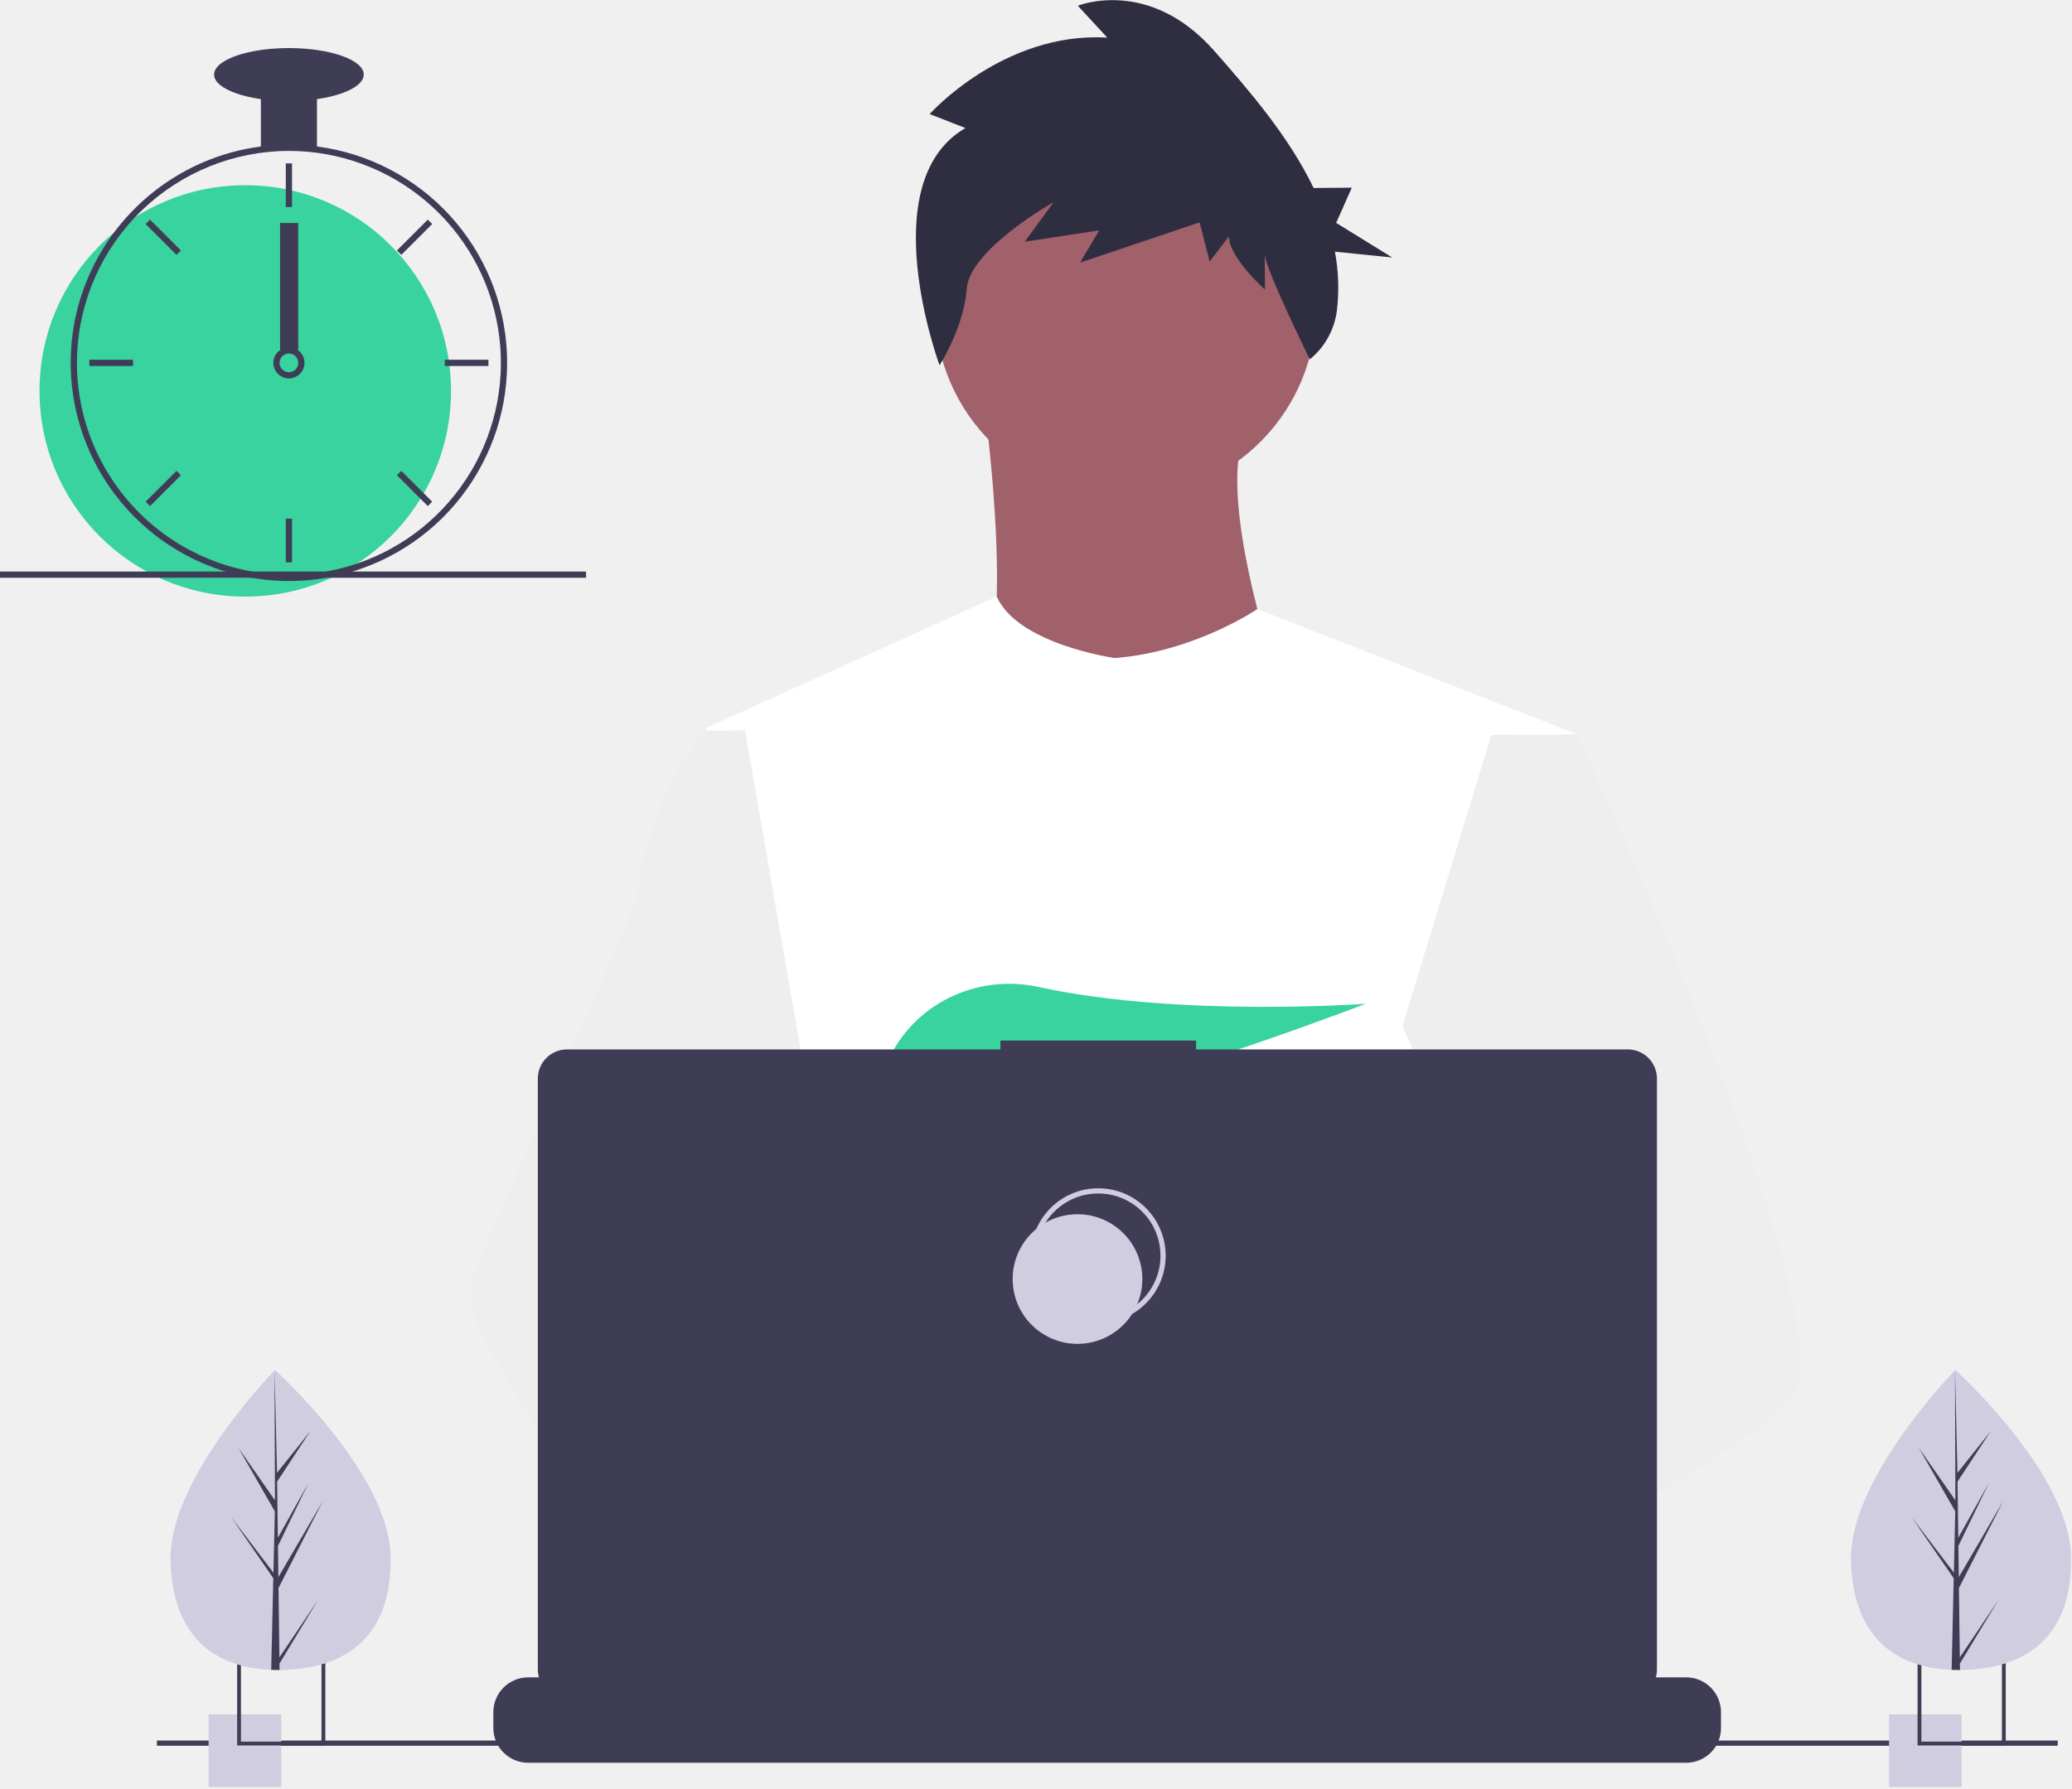
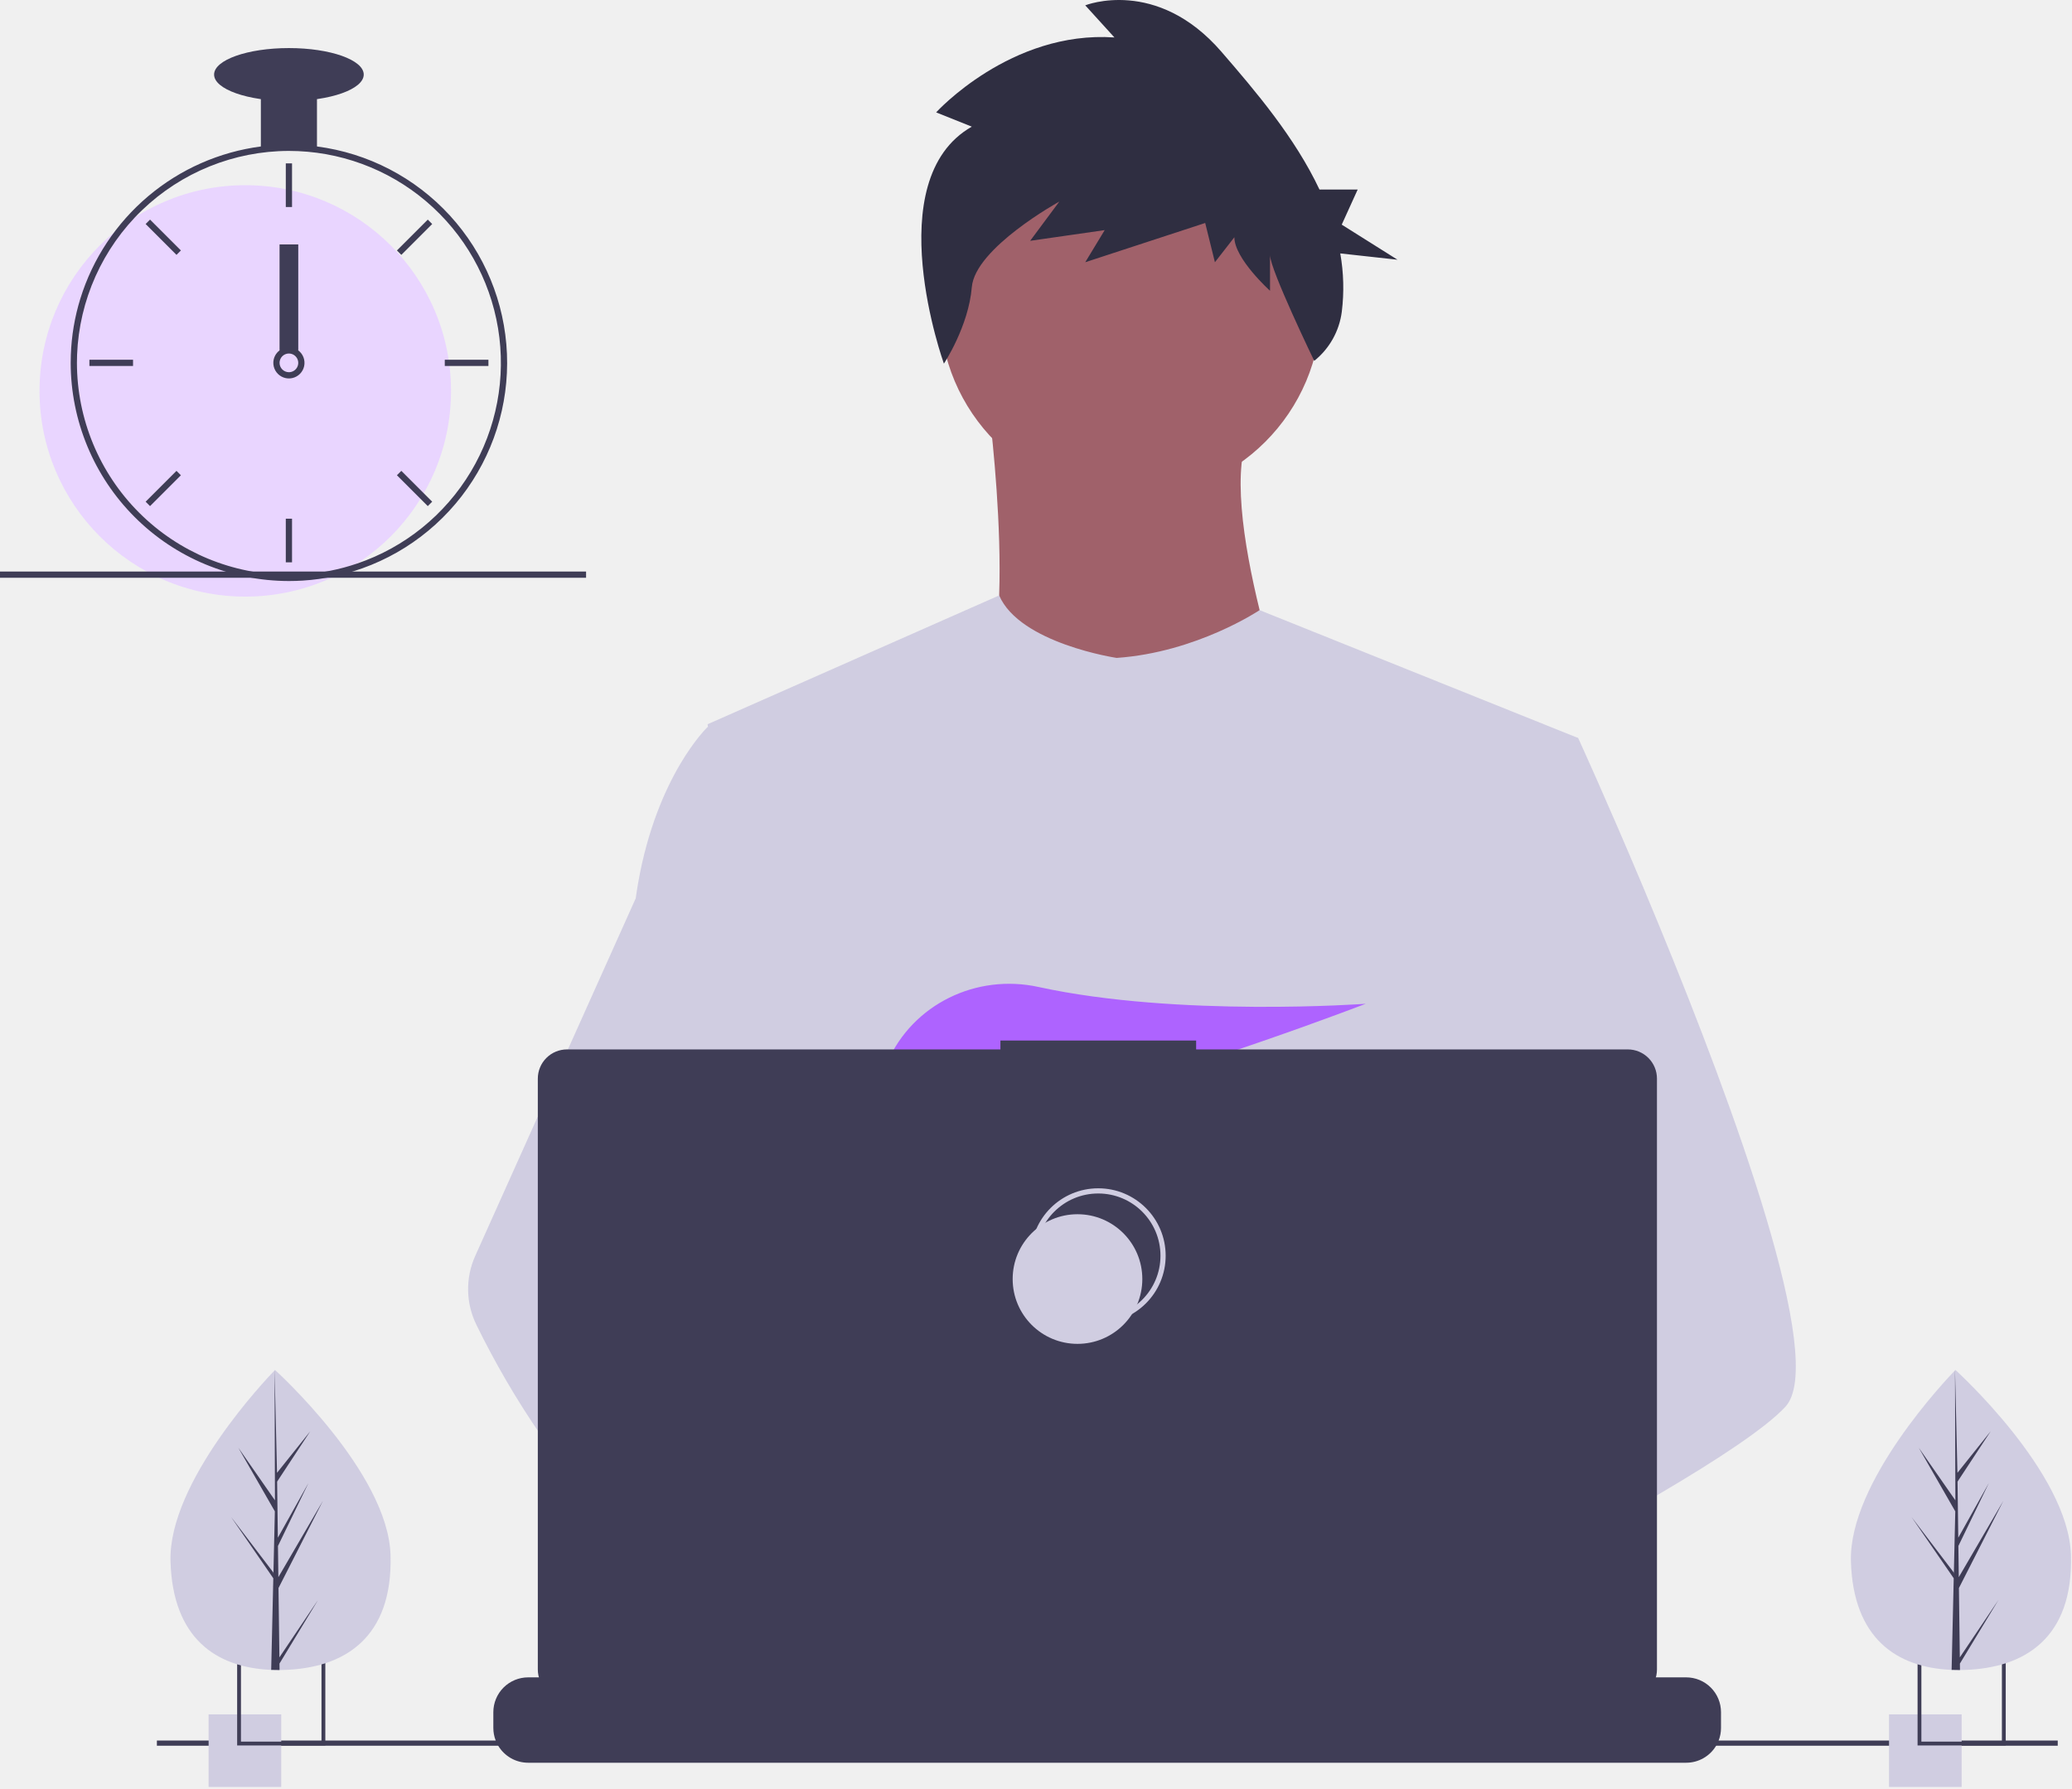
<svg xmlns="http://www.w3.org/2000/svg" width="799" height="690" viewBox="0 0 799 690" fill="none">
-   <g id="undraw_dev_productivity_umsq (1) 1" clip-path="url(#clip0)">
-     <path id="Vector" d="M516.92 624.636C516.92 624.636 512.16 626.266 504.42 628.576C487.31 633.706 455.65 642.216 428.82 643.916C405.72 645.396 386.2 641.836 382.63 626.766C381.1 620.286 383.27 614.956 388 610.576C402.12 597.486 439 592.796 468.25 591.186C476.51 590.736 484.15 590.526 490.51 590.446C501.31 590.306 508.39 590.526 508.39 590.526L508.56 591.186L516.92 624.636Z" fill="#A0616A" />
-     <path id="Vector_2" d="M436.99 672.586C418.61 695.346 342.73 647.666 316.19 629.886C310.41 626.016 306.97 623.566 306.97 623.566L331.25 591.186L338.94 580.936C338.94 580.936 345.82 584.586 355.99 590.526C356.36 590.746 356.73 590.966 357.11 591.186C365.88 596.336 376.89 603.066 388 610.576C403.33 620.946 418.83 632.776 428.82 643.916C438.59 654.806 443.08 665.036 436.99 672.586Z" fill="#A0616A" />
-     <g id="me">
-       <path id="Vector_3" d="M434.672 191.952C475.283 191.607 507.926 158.406 507.582 117.795C507.237 77.183 474.036 44.54 433.425 44.885C392.813 45.229 360.17 78.43 360.515 119.042C360.859 159.653 394.06 192.296 434.672 191.952Z" fill="#A0616A" />
-       <path id="Vector_4" d="M379.477 155.65C379.477 155.65 394.216 259.972 373.002 271.875C351.787 283.779 499.929 283.588 499.929 283.588C499.929 283.588 466.124 193.284 480.809 165.449L379.477 155.65Z" fill="#A0616A" />
-       <path id="Vector_5" d="M608.101 283.199L596.257 339.402L571.214 458.308L570.49 464.815L562.138 540.138L556.582 590.177L552.857 623.79C528.584 636.526 510.988 645.326 510.988 645.326C510.988 645.326 509.404 637.719 506.871 627.99C489.805 633.265 458.218 642.043 431.404 643.97C441.266 654.777 445.842 664.969 439.817 672.57C421.63 695.485 345.349 648.45 318.659 630.896C318.077 635.158 317.879 639.464 318.068 643.762L297.626 628.314L299.331 592.359L302.206 531.522L305.819 455.229C304.448 451.975 303.294 448.634 302.364 445.228C295.956 423.161 288.032 379.057 281.928 342.067C277.016 312.298 273.302 287.138 272.517 281.785C272.411 281.086 272.358 280.726 272.358 280.726L384.363 230.094C392.509 248.556 429.865 253.809 429.865 253.809C460.756 251.417 484.847 234.913 484.847 234.913L608.101 283.199Z" fill="white" />
-       <path id="Vector_6" d="M372.285 49.381L358.49 43.993C358.49 43.993 386.969 12.1 426.99 14.513L415.635 2.224C415.635 2.224 443.04 -9.018 468.283 19.667C481.553 34.747 496.908 52.474 506.557 72.508L521.281 72.383L515.251 85.966L536.874 99.315L514.777 97.072C516.155 104.471 516.421 112.034 515.566 119.511C514.683 126.991 510.928 133.835 505.094 138.598V138.598C505.094 138.598 487.743 103.449 487.696 97.944L487.813 111.705C487.813 111.705 473.959 99.437 473.889 91.181L466.471 100.877L462.593 85.772L416.475 101.301L423.87 88.853L395.157 93.225L406.278 77.992C406.278 77.992 373.932 96.157 372.811 111.304C371.689 126.452 362.299 140.875 362.299 140.875C362.299 140.875 336.213 70.329 372.285 49.381Z" fill="#2F2E41" />
-       <path id="Vector_7" d="M690.215 540.422C682.794 548.605 664.338 560.992 641.951 574.422C633.623 579.413 624.757 584.559 615.71 589.676C594.122 601.889 571.514 614.001 552.857 623.79C528.584 636.526 510.988 645.326 510.988 645.326C510.988 645.326 509.403 637.719 506.871 627.99C503.48 614.968 498.397 598.141 493.184 590.715C493.002 590.456 492.82 590.218 492.638 589.979C491.121 588.022 489.601 586.885 488.112 586.897L562.138 540.138L594.127 519.926L570.489 464.814L540.842 395.683L557.908 339.727L575.062 283.479L608.101 283.199C608.101 283.199 619.243 306.985 633.514 340.166C635.647 345.128 637.851 350.299 640.096 355.64C669.469 425.394 706.176 522.836 690.215 540.422Z" fill="#EEEEEE" />
-       <path id="Vector_8" d="M358.123 591.2C355.41 591.212 352.702 591.456 350.029 591.928C327.074 596.073 320.47 616.94 318.659 630.896C318.077 635.158 317.879 639.464 318.068 643.761L297.626 628.314L290.178 622.687C272.316 616.628 256.353 605.733 242.483 592.84C230.449 581.456 219.634 568.849 210.213 555.223C200.831 541.793 192.448 527.692 185.134 513.034C183.094 508.943 181.977 504.454 181.864 499.884C181.751 495.314 182.644 490.775 184.48 486.588L209.154 430.327L245.218 348.098C245.471 346.146 245.752 344.237 246.059 342.371C252.995 300.511 272.367 281.786 272.367 281.786L287.286 281.659L297.778 341.932L310.813 416.815L302.364 445.227L282.839 510.845L302.205 531.522L358.123 591.2Z" fill="#EEEEEE" />
-     </g>
-     <path id="Vector_9" d="M372.877 415.806L385.631 430.686C390.37 429.783 395.319 428.721 400.416 427.529L396.752 415.806L405.71 426.256C459.707 412.975 526.637 387.155 526.637 387.155C526.637 387.155 454.379 392.453 400.428 380.666C376.558 375.451 351.998 387.284 342.202 409.668C336.508 422.679 337.403 433.951 357.596 433.951C364.419 433.835 371.223 433.195 377.949 432.037L372.877 415.806Z" fill="#38D39F" />
-     <path id="Vector_10" d="M663.65 660.386V666.456C663.654 668.122 663.345 669.774 662.74 671.326C662.472 672.018 662.147 672.687 661.77 673.326C660.578 675.326 658.887 676.983 656.862 678.133C654.838 679.283 652.549 679.887 650.22 679.886H203.67C201.342 679.887 199.053 679.283 197.028 678.133C195.003 676.983 193.312 675.326 192.12 673.326C191.743 672.687 191.419 672.018 191.15 671.326C190.546 669.774 190.237 668.122 190.24 666.456V660.386C190.24 658.622 190.587 656.876 191.262 655.246C191.936 653.616 192.926 652.136 194.173 650.888C195.42 649.641 196.901 648.652 198.53 647.977C200.16 647.302 201.906 646.955 203.67 646.956H229.41V644.126C229.41 644.052 229.425 643.979 229.453 643.911C229.481 643.843 229.522 643.782 229.574 643.73C229.626 643.678 229.688 643.636 229.756 643.608C229.824 643.58 229.897 643.566 229.97 643.566H243.4C243.474 643.566 243.547 643.58 243.615 643.608C243.683 643.636 243.745 643.678 243.797 643.73C243.849 643.782 243.89 643.843 243.918 643.911C243.946 643.979 243.96 644.052 243.96 644.126V646.956H252.35V644.126C252.35 644.052 252.365 643.979 252.393 643.911C252.421 643.843 252.462 643.782 252.514 643.73C252.566 643.678 252.628 643.636 252.696 643.608C252.764 643.58 252.837 643.566 252.91 643.566H266.34C266.414 643.566 266.487 643.58 266.555 643.608C266.623 643.636 266.684 643.678 266.736 643.73C266.789 643.782 266.83 643.843 266.858 643.911C266.886 643.979 266.9 644.052 266.9 644.126V646.956H275.3V644.126C275.3 644.052 275.315 643.979 275.343 643.911C275.371 643.843 275.412 643.782 275.464 643.73C275.516 643.678 275.578 643.636 275.646 643.608C275.714 643.58 275.787 643.566 275.86 643.566H289.29C289.364 643.566 289.437 643.58 289.505 643.608C289.573 643.636 289.634 643.678 289.686 643.73C289.739 643.782 289.78 643.843 289.808 643.911C289.836 643.979 289.85 644.052 289.85 644.126V646.956H298.24V644.126C298.24 644.052 298.255 643.979 298.283 643.911C298.311 643.843 298.352 643.782 298.404 643.73C298.456 643.678 298.518 643.636 298.586 643.608C298.654 643.58 298.727 643.566 298.8 643.566H312.23C312.304 643.566 312.377 643.58 312.445 643.608C312.513 643.636 312.574 643.678 312.626 643.73C312.678 643.782 312.72 643.843 312.748 643.911C312.776 643.979 312.79 644.052 312.79 644.126V646.956H321.18V644.126C321.18 644.052 321.194 643.979 321.223 643.911C321.251 643.843 321.292 643.782 321.344 643.73C321.396 643.678 321.458 643.636 321.526 643.608C321.594 643.58 321.667 643.566 321.74 643.566H335.17C335.244 643.566 335.317 643.58 335.385 643.608C335.453 643.636 335.514 643.678 335.566 643.73C335.618 643.782 335.66 643.843 335.688 643.911C335.716 643.979 335.73 644.052 335.73 644.126V646.956H344.13V644.126C344.13 644.052 344.145 643.979 344.173 643.911C344.201 643.843 344.242 643.782 344.294 643.73C344.346 643.678 344.408 643.636 344.476 643.608C344.544 643.58 344.617 643.566 344.69 643.566H358.12C358.194 643.566 358.267 643.58 358.335 643.608C358.403 643.636 358.464 643.678 358.516 643.73C358.569 643.782 358.61 643.843 358.638 643.911C358.666 643.979 358.68 644.052 358.68 644.126V646.956H367.07V644.126C367.07 644.052 367.085 643.979 367.113 643.911C367.141 643.843 367.182 643.782 367.234 643.73C367.286 643.678 367.348 643.636 367.416 643.608C367.484 643.58 367.557 643.566 367.63 643.566H472.83C472.904 643.566 472.977 643.58 473.045 643.608C473.113 643.636 473.174 643.678 473.227 643.73C473.279 643.782 473.32 643.843 473.348 643.911C473.376 643.979 473.39 644.052 473.39 644.126V646.956H481.79V644.126C481.79 644.052 481.804 643.979 481.833 643.911C481.861 643.843 481.902 643.782 481.954 643.73C482.006 643.678 482.068 643.636 482.136 643.608C482.204 643.58 482.277 643.566 482.35 643.566H495.78C495.928 643.567 496.07 643.627 496.175 643.732C496.279 643.836 496.339 643.978 496.34 644.126V646.956H504.73V644.126C504.73 644.052 504.745 643.979 504.773 643.911C504.801 643.843 504.842 643.782 504.894 643.73C504.946 643.678 505.008 643.636 505.076 643.608C505.144 643.58 505.217 643.566 505.29 643.566H518.72C518.794 643.566 518.867 643.58 518.935 643.608C519.003 643.636 519.065 643.678 519.117 643.73C519.169 643.782 519.21 643.843 519.238 643.911C519.266 643.979 519.28 644.052 519.28 644.126V646.956H527.67V644.126C527.67 644.052 527.685 643.979 527.713 643.911C527.741 643.843 527.782 643.782 527.834 643.73C527.886 643.678 527.948 643.636 528.016 643.608C528.084 643.58 528.157 643.566 528.23 643.566H541.66C541.734 643.566 541.807 643.58 541.875 643.608C541.943 643.636 542.005 643.678 542.057 643.73C542.109 643.782 542.15 643.843 542.178 643.911C542.206 643.979 542.22 644.052 542.22 644.126V646.956H550.62V644.126C550.62 644.052 550.635 643.979 550.663 643.911C550.691 643.843 550.732 643.782 550.784 643.73C550.836 643.678 550.898 643.636 550.966 643.608C551.034 643.58 551.107 643.566 551.18 643.566H564.61C564.757 643.568 564.898 643.628 565.001 643.733C565.104 643.837 565.161 643.979 565.16 644.126V646.956H573.56V644.126C573.56 644.052 573.575 643.979 573.603 643.911C573.631 643.843 573.672 643.782 573.724 643.73C573.776 643.678 573.838 643.636 573.906 643.608C573.974 643.58 574.047 643.566 574.12 643.566H587.55C587.624 643.566 587.697 643.58 587.765 643.608C587.833 643.636 587.895 643.678 587.947 643.73C587.999 643.782 588.04 643.843 588.068 643.911C588.096 643.979 588.11 644.052 588.11 644.126V646.956H596.5V644.126C596.5 644.052 596.515 643.979 596.543 643.911C596.571 643.843 596.612 643.782 596.664 643.73C596.716 643.678 596.778 643.636 596.846 643.608C596.914 643.58 596.987 643.566 597.06 643.566H610.49C610.564 643.566 610.637 643.58 610.705 643.608C610.773 643.636 610.835 643.678 610.887 643.73C610.939 643.782 610.98 643.843 611.008 643.911C611.036 643.979 611.05 644.052 611.05 644.126V646.956H650.22C651.984 646.955 653.731 647.302 655.36 647.977C656.99 648.652 658.471 649.641 659.718 650.888C660.965 652.136 661.954 653.616 662.629 655.246C663.304 656.876 663.651 658.622 663.65 660.386Z" fill="#3F3D56" />
-     <path id="Vector_11" d="M793.5 671.326H60.5V673.326H793.5V671.326Z" fill="#3F3D56" />
-     <path id="Vector_12" d="M627.694 404.757H461.251V401.326H385.78V404.757H218.651C215.665 404.757 212.801 405.943 210.69 408.054C208.578 410.166 207.392 413.029 207.392 416.015V643.927C207.392 646.913 208.578 649.776 210.69 651.888C212.801 653.999 215.665 655.185 218.651 655.185H627.694C630.68 655.185 633.544 653.999 635.655 651.888C637.767 649.776 638.953 646.913 638.953 643.927V416.015C638.953 414.537 638.662 413.073 638.096 411.707C637.53 410.341 636.701 409.1 635.655 408.054C634.61 407.009 633.369 406.18 632.003 405.614C630.637 405.048 629.173 404.757 627.694 404.757Z" fill="#3F3D56" />
-     <path id="Vector_13" d="M423.5 509.326C437.307 509.326 448.5 498.133 448.5 484.326C448.5 470.519 437.307 459.326 423.5 459.326C409.693 459.326 398.5 470.519 398.5 484.326C398.5 498.133 409.693 509.326 423.5 509.326Z" stroke="#D0CDE1" stroke-width="2" stroke-miterlimit="10" />
-     <path id="Vector_14" d="M415.5 518.326C429.307 518.326 440.5 507.133 440.5 493.326C440.5 479.519 429.307 468.326 415.5 468.326C401.693 468.326 390.5 479.519 390.5 493.326C390.5 507.133 401.693 518.326 415.5 518.326Z" fill="#D0CDE1" />
-     <path id="Vector_15" d="M108.446 661.223H80.446V689.223H108.446V661.223Z" fill="#D0CDE1" />
-     <path id="Vector_16" d="M91.45 639.223V673.223H125.45V639.223H91.45ZM123.97 671.743H92.92V640.703H123.97V671.743Z" fill="#3F3D56" />
-     <path id="Vector_17" d="M756.446 661.223H728.446V689.223H756.446V661.223Z" fill="#D0CDE1" />
-     <path id="Vector_18" d="M739.45 639.223V673.223H773.45V639.223H739.45ZM771.97 671.743H740.92V640.703H771.97V671.743Z" fill="#3F3D56" />
-     <path id="Vector_19" d="M94.58 230.113C138.399 230.113 173.921 194.592 173.921 150.773C173.921 106.955 138.399 71.433 94.58 71.433C50.762 71.433 15.24 106.955 15.24 150.773C15.24 194.592 50.762 230.113 94.58 230.113Z" fill="#38D39F" />
-     <path id="Vector_20" d="M122.229 56.49C115.045 55.576 107.774 55.576 100.59 56.49C84.586 58.591 69.52 65.24 57.181 75.647C44.842 86.053 35.747 99.781 30.975 115.202C28.805 122.229 27.576 129.514 27.321 136.864C27.285 137.886 27.261 138.92 27.261 139.954C27.283 162.264 36.156 183.655 51.932 199.431C67.708 215.207 89.099 224.08 111.41 224.103C113.201 224.103 114.992 224.042 116.759 223.934C120.907 223.674 125.03 223.103 129.093 222.227C148.495 218.055 165.798 207.161 177.947 191.468C190.095 175.776 196.308 156.295 195.487 136.467C194.665 116.638 186.863 97.738 173.459 83.104C160.054 68.47 141.909 59.044 122.229 56.49H122.229ZM137.748 217.347H137.736C130.959 219.659 123.905 221.062 116.759 221.518C114.992 221.638 113.201 221.698 111.41 221.698C89.738 221.672 68.961 213.051 53.637 197.727C38.312 182.402 29.691 161.626 29.665 139.954C29.665 138.92 29.689 137.886 29.725 136.864C30.551 115.744 39.516 95.762 54.741 81.101C69.967 66.44 90.273 58.237 111.41 58.209C130.776 58.21 149.513 65.087 164.283 77.613C179.052 90.14 188.895 107.503 192.057 126.61C195.219 145.716 191.496 165.325 181.55 181.942C171.604 198.559 156.081 211.106 137.748 217.347H137.748Z" fill="#3F3D56" />
-     <path id="Vector_21" d="M112.612 63.018H110.208V79.847H112.612V63.018Z" fill="#3F3D56" />
-     <path id="Vector_22" d="M57.858 84.702L56.158 86.402L68.058 98.302L69.758 96.602L57.858 84.702Z" fill="#3F3D56" />
-     <path id="Vector_23" d="M34.474 138.751V141.156H51.303V138.751H34.474Z" fill="#3F3D56" />
-     <path id="Vector_24" d="M56.158 193.506L57.858 195.206L69.758 183.306L68.058 181.606L56.158 193.506Z" fill="#3F3D56" />
-     <path id="Vector_25" d="M153.062 96.602L154.762 98.302L166.662 86.402L164.962 84.702L153.062 96.602Z" fill="#3F3D56" />
-     <path id="Vector_26" d="M171.516 138.751V141.156H188.346V138.751H171.516Z" fill="#3F3D56" />
-     <path id="Vector_27" d="M154.762 181.605L153.062 183.305L164.962 195.206L166.662 193.506L154.762 181.605Z" fill="#3F3D56" />
-     <path id="Vector_28" d="M112.612 200.06H110.208V216.89H112.612V200.06Z" fill="#3F3D56" />
-     <path id="Vector_29" d="M115.016 135.145C113.976 134.365 112.711 133.943 111.41 133.943C110.11 133.943 108.844 134.365 107.804 135.145C107.091 135.686 106.505 136.375 106.085 137.165C105.552 138.181 105.322 139.329 105.421 140.473C105.52 141.616 105.944 142.707 106.644 143.617C107.343 144.527 108.288 145.218 109.368 145.608C110.447 145.997 111.616 146.07 112.735 145.817C113.855 145.564 114.878 144.996 115.685 144.179C116.492 143.363 117.048 142.333 117.288 141.21C117.528 140.088 117.441 138.92 117.039 137.846C116.636 136.771 115.935 135.834 115.017 135.145H115.016ZM111.41 143.56C110.454 143.557 109.539 143.176 108.863 142.501C108.187 141.825 107.807 140.909 107.804 139.954C107.808 139.224 108.03 138.513 108.441 137.91C108.793 137.4 109.271 136.989 109.828 136.718C110.386 136.446 111.004 136.323 111.623 136.361C112.241 136.398 112.84 136.594 113.361 136.931C113.881 137.267 114.307 137.732 114.595 138.281C114.883 138.83 115.025 139.444 115.007 140.063C114.989 140.683 114.811 141.287 114.491 141.818C114.17 142.349 113.719 142.788 113.179 143.093C112.639 143.398 112.03 143.559 111.41 143.56V143.56Z" fill="#3F3D56" />
-     <path id="Vector_30" d="M122.229 35.369H100.591V57.007H122.229V35.369Z" fill="#3F3D56" />
-     <path id="Vector_31" d="M111.41 38.975C127.344 38.975 140.261 34.4 140.261 28.757C140.261 23.113 127.344 18.539 111.41 18.539C95.476 18.539 82.559 23.113 82.559 28.757C82.559 34.4 95.476 38.975 111.41 38.975Z" fill="#3F3D56" />
-     <path id="clock-arrow" d="M115 86H108V135H115V86Z" fill="#3F3D56" />
-     <path id="Vector_32" d="M226 220.44H0V222.844H226V220.44Z" fill="#3F3D56" />
-     <g id="plant-left">
-       <path id="Vector_33" d="M150.594 599.754C151.527 631.704 132.858 643.413 109.43 644.097C108.886 644.113 108.344 644.123 107.805 644.126C106.719 644.135 105.643 644.117 104.577 644.072C83.389 643.193 66.617 631.945 65.749 602.232C64.852 571.482 103.018 531.529 105.882 528.574L105.887 528.571C105.996 528.458 106.052 528.402 106.052 528.402C106.052 528.402 149.661 567.807 150.594 599.754Z" fill="#D0CDE1" />
-       <path id="Vector_34" d="M107.744 639.255L122.626 617.124L107.774 641.636L107.805 644.126C106.719 644.135 105.643 644.117 104.577 644.072L105.315 612.06L105.295 611.813L105.322 611.766L105.393 608.741L89.095 585.078L105.374 606.477L105.432 607.116L105.989 582.93L91.912 558.397L106.029 578.681L105.882 528.574L105.882 528.407L105.887 528.571L106.821 568.062L119.651 552.021L106.863 571.464L107.143 593.098L118.949 571.984L107.187 596.279L107.343 608.308L124.512 578.897L107.395 612.505L107.744 639.255Z" fill="#3F3D56" />
-     </g>
-     <g id="plant-right">
-       <path id="Vector_35" d="M798.594 599.754C799.527 631.704 780.858 643.413 757.43 644.097C756.886 644.113 756.344 644.123 755.805 644.126C754.719 644.135 753.643 644.117 752.577 644.072C731.389 643.193 714.617 631.945 713.749 602.232C712.851 571.482 751.018 531.529 753.882 528.574L753.887 528.571C753.996 528.458 754.052 528.402 754.052 528.402C754.052 528.402 797.661 567.807 798.594 599.754Z" fill="#D0CDE1" />
-       <path id="Vector_36" d="M755.744 639.255L770.626 617.124L755.774 641.636L755.805 644.126C754.719 644.135 753.643 644.117 752.577 644.072L753.315 612.06L753.295 611.813L753.323 611.766L753.393 608.741L737.095 585.078L753.374 606.477L753.432 607.116L753.989 582.93L739.912 558.397L754.029 578.681L753.882 528.574L753.882 528.407L753.887 528.571L754.821 568.062L767.651 552.021L754.864 571.464L755.143 593.098L766.949 571.984L755.187 596.279L755.343 608.308L772.512 578.897L755.395 612.505L755.744 639.255Z" fill="#3F3D56" />
+   <g id="undraw_dev_productivity_umsq 1">
+     <g clip-path="url(#clip0)">
+       <path id="Vector" d="M435.922 191.941C476.534 191.941 509.458 159.018 509.458 118.405C509.458 77.792 476.534 44.869 435.922 44.869C395.309 44.869 362.385 77.792 362.385 118.405C362.385 159.018 395.309 191.941 435.922 191.941Z" fill="#A0616A" />
+       <path id="Vector_2" d="M381.036 155.173C381.036 155.173 394.89 259.616 373.576 271.339C352.261 283.062 500.399 284.128 500.399 284.128C500.399 284.128 467.361 193.54 482.281 165.831L381.036 155.173Z" fill="#A0616A" />
+       <path id="shirt" d="M608.57 284.656L596.25 340.756L570.2 459.446L569.42 465.946L560.43 541.196L554.45 591.186L550.44 624.766C526.06 637.296 508.39 645.946 508.39 645.946C508.39 645.946 506.87 638.326 504.42 628.576C487.31 633.706 455.65 642.216 428.82 643.916C438.59 654.806 443.08 665.036 436.99 672.586C418.61 695.346 342.73 647.666 316.19 629.886C315.572 634.143 315.338 638.447 315.49 642.746L295.18 627.126L297.19 591.186L300.58 530.376L304.84 454.116C303.497 450.851 302.371 447.5 301.47 444.086C295.25 421.966 287.7 377.796 281.91 340.756C277.25 310.946 273.75 285.756 273.01 280.396C272.91 279.696 272.86 279.336 272.86 279.336L385.29 229.656C393.28 248.186 430.59 253.756 430.59 253.756C461.5 251.626 485.73 235.326 485.73 235.326L608.57 284.656Z" fill="#D0CDE1" />
+       <path id="Vector_3" d="M516.92 624.636C516.92 624.636 512.16 626.266 504.42 628.576C487.31 633.706 455.65 642.216 428.82 643.916C405.72 645.396 386.2 641.836 382.63 626.766C381.1 620.286 383.27 614.956 388 610.576C402.12 597.486 439 592.796 468.25 591.186C476.51 590.736 484.15 590.526 490.51 590.446C501.31 590.306 508.39 590.526 508.39 590.526L508.56 591.186L516.92 624.636Z" fill="#A0616A" />
+       <path id="Vector_4" d="M374.746 48.847L360.997 43.342C360.997 43.342 389.746 11.691 429.744 14.444L418.494 2.059C418.494 2.059 445.993 -8.95 470.992 19.948C484.134 35.139 499.339 52.996 508.817 73.111H523.542L517.396 86.643L538.906 100.175L516.829 97.744C518.144 105.154 518.346 112.719 517.428 120.189C516.481 127.661 512.668 134.473 506.793 139.187V139.187C506.793 139.187 489.741 103.891 489.741 98.387V112.148C489.741 112.148 475.992 99.763 475.992 91.507L468.492 101.139L464.743 86.002L418.495 101.139L425.994 88.754L397.245 92.883L408.495 77.745C408.495 77.745 375.997 95.635 374.746 110.772C373.497 125.909 363.984 140.253 363.984 140.253C363.984 140.253 338.498 69.489 374.746 48.847Z" fill="#2F2E41" />
+       <path id="right-arm" d="M688.5 542.566C681.01 550.686 662.45 562.916 639.95 576.156C631.58 581.076 622.67 586.146 613.58 591.186C591.89 603.216 569.18 615.136 550.44 624.766C526.06 637.296 508.39 645.946 508.39 645.946C508.39 645.946 506.87 638.326 504.42 628.576C501.14 615.526 496.2 598.656 491.05 591.186C490.87 590.926 490.69 590.686 490.51 590.446C489.01 588.476 487.5 587.326 486.01 587.326L560.43 541.196L592.59 521.256L569.42 465.946L540.36 396.566L557.9 340.756L575.53 284.656H608.57C608.57 284.656 619.51 308.536 633.5 341.836C635.59 346.816 637.75 352.006 639.95 357.366C668.73 427.366 704.61 525.116 688.5 542.566Z" fill="#D0CDE1" />
+       <path id="Vector_5" d="M436.99 672.586C418.61 695.346 342.73 647.666 316.19 629.886C310.41 626.016 306.97 623.566 306.97 623.566L331.25 591.186L338.94 580.936C338.94 580.936 345.82 584.586 355.99 590.526C356.36 590.746 356.73 590.966 357.11 591.186C365.88 596.336 376.89 603.066 388 610.576C403.33 620.946 418.83 632.776 428.82 643.916C438.59 654.806 443.08 665.036 436.99 672.586Z" fill="#A0616A" />
+       <path id="left-arm" d="M355.99 590.526C353.276 590.516 350.567 590.736 347.89 591.186C324.9 595.136 318.12 615.946 316.19 629.886C315.572 634.143 315.338 638.447 315.49 642.746L295.18 627.126L287.78 621.436C269.97 615.226 254.1 604.196 240.34 591.186C228.403 579.7 217.695 567.001 208.39 553.296C199.122 539.788 190.86 525.616 183.67 510.896C181.664 506.788 180.586 502.29 180.512 497.719C180.437 493.148 181.369 488.617 183.24 484.446L208.39 428.396L245.15 346.476C245.42 344.526 245.717 342.619 246.04 340.756C253.33 298.956 272.86 280.396 272.86 280.396H287.78L297.76 340.756L310.16 415.746L301.47 444.086L281.39 509.536L300.58 530.376L355.99 590.526Z" fill="#D0CDE1" />
+       <path id="Vector_6" d="M372.877 415.806L385.631 430.687C390.37 429.783 395.319 428.721 400.416 427.529L396.752 415.806L405.71 426.256C459.707 412.976 526.637 387.155 526.637 387.155C526.637 387.155 454.38 392.453 400.428 380.666C376.558 375.451 351.998 387.284 342.202 409.669C336.509 422.679 337.403 433.952 357.596 433.952C364.419 433.835 371.224 433.195 377.949 432.037L372.877 415.806Z" fill="#AE63FF" />
+       <path id="Vector_7" d="M663.65 660.386V666.456C663.654 668.122 663.345 669.774 662.74 671.326C662.472 672.018 662.147 672.687 661.77 673.326C660.578 675.327 658.887 676.983 656.862 678.133C654.838 679.283 652.549 679.887 650.22 679.886H203.67C201.342 679.887 199.053 679.283 197.028 678.133C195.003 676.983 193.312 675.327 192.12 673.326C191.743 672.687 191.419 672.018 191.15 671.326C190.545 669.774 190.237 668.122 190.24 666.456V660.386C190.24 658.622 190.587 656.876 191.262 655.246C191.936 653.616 192.926 652.136 194.173 650.889C195.42 649.641 196.901 648.652 198.53 647.977C200.16 647.303 201.906 646.956 203.67 646.956H229.41V644.126C229.41 644.052 229.425 643.98 229.453 643.912C229.481 643.844 229.522 643.782 229.574 643.73C229.626 643.678 229.688 643.636 229.756 643.608C229.824 643.58 229.897 643.566 229.97 643.566H243.4C243.474 643.566 243.547 643.58 243.615 643.608C243.683 643.636 243.744 643.678 243.797 643.73C243.849 643.782 243.89 643.844 243.918 643.912C243.946 643.98 243.96 644.052 243.96 644.126V646.956H252.35V644.126C252.35 644.052 252.364 643.98 252.393 643.912C252.421 643.844 252.462 643.782 252.514 643.73C252.566 643.678 252.628 643.636 252.696 643.608C252.764 643.58 252.837 643.566 252.91 643.566H266.34C266.414 643.566 266.487 643.58 266.555 643.608C266.623 643.636 266.684 643.678 266.736 643.73C266.788 643.782 266.83 643.844 266.858 643.912C266.886 643.98 266.9 644.052 266.9 644.126V646.956H275.3V644.126C275.3 644.052 275.315 643.98 275.343 643.912C275.371 643.844 275.412 643.782 275.464 643.73C275.516 643.678 275.578 643.636 275.646 643.608C275.714 643.58 275.787 643.566 275.86 643.566H289.29C289.364 643.566 289.437 643.58 289.505 643.608C289.573 643.636 289.634 643.678 289.686 643.73C289.739 643.782 289.78 643.844 289.808 643.912C289.836 643.98 289.85 644.052 289.85 644.126V646.956H298.24V644.126C298.24 644.052 298.255 643.98 298.283 643.912C298.311 643.844 298.352 643.782 298.404 643.73C298.456 643.678 298.518 643.636 298.586 643.608C298.654 643.58 298.727 643.566 298.8 643.566H312.23C312.304 643.566 312.377 643.58 312.445 643.608C312.513 643.636 312.574 643.678 312.626 643.73C312.678 643.782 312.72 643.844 312.748 643.912C312.776 643.98 312.79 644.052 312.79 644.126V646.956H321.18V644.126C321.18 644.052 321.194 643.98 321.223 643.912C321.251 643.844 321.292 643.782 321.344 643.73C321.396 643.678 321.458 643.636 321.526 643.608C321.594 643.58 321.667 643.566 321.74 643.566H335.17C335.244 643.566 335.317 643.58 335.385 643.608C335.453 643.636 335.514 643.678 335.566 643.73C335.618 643.782 335.66 643.844 335.688 643.912C335.716 643.98 335.73 644.052 335.73 644.126V646.956H344.13V644.126C344.13 644.052 344.144 643.98 344.173 643.912C344.201 643.844 344.242 643.782 344.294 643.73C344.346 643.678 344.408 643.636 344.476 643.608C344.544 643.58 344.617 643.566 344.69 643.566H358.12C358.194 643.566 358.267 643.58 358.335 643.608C358.403 643.636 358.464 643.678 358.516 643.73C358.568 643.782 358.61 643.844 358.638 643.912C358.666 643.98 358.68 644.052 358.68 644.126V646.956H367.07V644.126C367.07 644.052 367.084 643.98 367.113 643.912C367.141 643.844 367.182 643.782 367.234 643.73C367.286 643.678 367.348 643.636 367.416 643.608C367.484 643.58 367.557 643.566 367.63 643.566H472.83C472.904 643.566 472.977 643.58 473.045 643.608C473.113 643.636 473.174 643.678 473.226 643.73C473.279 643.782 473.32 643.844 473.348 643.912C473.376 643.98 473.39 644.052 473.39 644.126V646.956H481.79V644.126C481.79 644.052 481.804 643.98 481.833 643.912C481.861 643.844 481.902 643.782 481.954 643.73C482.006 643.678 482.068 643.636 482.136 643.608C482.204 643.58 482.277 643.566 482.35 643.566H495.78C495.928 643.567 496.07 643.627 496.175 643.732C496.279 643.836 496.339 643.978 496.34 644.126V646.956H504.73V644.126C504.73 644.052 504.745 643.98 504.773 643.912C504.801 643.844 504.842 643.782 504.894 643.73C504.946 643.678 505.008 643.636 505.076 643.608C505.144 643.58 505.217 643.566 505.29 643.566H518.72C518.794 643.566 518.867 643.58 518.935 643.608C519.003 643.636 519.065 643.678 519.117 643.73C519.169 643.782 519.21 643.844 519.238 643.912C519.266 643.98 519.28 644.052 519.28 644.126V646.956H527.67V644.126C527.67 644.052 527.685 643.98 527.713 643.912C527.741 643.844 527.782 643.782 527.834 643.73C527.886 643.678 527.948 643.636 528.016 643.608C528.084 643.58 528.157 643.566 528.23 643.566H541.66C541.734 643.566 541.807 643.58 541.875 643.608C541.943 643.636 542.005 643.678 542.057 643.73C542.109 643.782 542.15 643.844 542.178 643.912C542.206 643.98 542.22 644.052 542.22 644.126V646.956H550.62V644.126C550.62 644.052 550.635 643.98 550.663 643.912C550.691 643.844 550.732 643.782 550.784 643.73C550.836 643.678 550.898 643.636 550.966 643.608C551.034 643.58 551.107 643.566 551.18 643.566H564.61C564.757 643.568 564.898 643.628 565.001 643.733C565.104 643.838 565.161 643.979 565.16 644.126V646.956H573.56V644.126C573.56 644.052 573.575 643.98 573.603 643.912C573.631 643.844 573.672 643.782 573.724 643.73C573.776 643.678 573.838 643.636 573.906 643.608C573.974 643.58 574.047 643.566 574.12 643.566H587.55C587.624 643.566 587.697 643.58 587.765 643.608C587.833 643.636 587.895 643.678 587.947 643.73C587.999 643.782 588.04 643.844 588.068 643.912C588.096 643.98 588.11 644.052 588.11 644.126V646.956H596.5V644.126C596.5 644.052 596.515 643.98 596.543 643.912C596.571 643.844 596.612 643.782 596.664 643.73C596.716 643.678 596.778 643.636 596.846 643.608C596.914 643.58 596.987 643.566 597.06 643.566H610.49C610.564 643.566 610.637 643.58 610.705 643.608C610.773 643.636 610.835 643.678 610.887 643.73C610.939 643.782 610.98 643.844 611.008 643.912C611.036 643.98 611.05 644.052 611.05 644.126V646.956H650.22C651.984 646.956 653.731 647.303 655.36 647.977C656.99 648.652 658.471 649.641 659.718 650.889C660.965 652.136 661.954 653.616 662.629 655.246C663.304 656.876 663.651 658.622 663.65 660.386V660.386Z" fill="#3F3D56" />
+       <path id="Vector_8" d="M793.5 671.326H60.5V673.326H793.5V671.326Z" fill="#3F3D56" />
+       <path id="Vector_9" d="M627.695 404.757H461.252V401.326H385.78V404.757H218.651C215.665 404.757 212.801 405.943 210.69 408.054C208.578 410.166 207.392 413.029 207.392 416.015V643.927C207.392 646.913 208.578 649.776 210.69 651.888C212.801 653.999 215.665 655.185 218.651 655.185H627.695C630.68 655.185 633.544 653.999 635.656 651.888C637.767 649.776 638.953 646.913 638.953 643.927V416.015C638.953 414.537 638.662 413.073 638.096 411.707C637.53 410.341 636.701 409.1 635.656 408.054C634.61 407.009 633.369 406.179 632.003 405.614C630.637 405.048 629.173 404.757 627.695 404.757V404.757Z" fill="#3F3D56" />
+       <path id="Vector_10" d="M423.5 509.326C437.307 509.326 448.5 498.133 448.5 484.326C448.5 470.519 437.307 459.326 423.5 459.326C409.693 459.326 398.5 470.519 398.5 484.326C398.5 498.133 409.693 509.326 423.5 509.326Z" stroke="#D0CDE1" stroke-width="2" stroke-miterlimit="10" />
+       <path id="Vector_11" d="M415.5 518.326C429.307 518.326 440.5 507.133 440.5 493.326C440.5 479.519 429.307 468.326 415.5 468.326C401.693 468.326 390.5 479.519 390.5 493.326C390.5 507.133 401.693 518.326 415.5 518.326Z" fill="#D0CDE1" />
+       <path id="Vector_12" d="M108.446 661.223H80.446V689.223H108.446V661.223Z" fill="#D0CDE1" />
+       <path id="Vector_13" d="M91.45 639.223V673.223H125.45V639.223H91.45ZM123.97 671.743H92.92V640.703H123.97V671.743Z" fill="#3F3D56" />
+       <path id="Vector_14" d="M756.446 661.223H728.446V689.223H756.446V661.223Z" fill="#D0CDE1" />
+       <path id="Vector_15" d="M739.45 639.223V673.223H773.45V639.223H739.45ZM771.97 671.743H740.92V640.703H771.97V671.743Z" fill="#3F3D56" />
+       <path id="Vector_16" d="M94.58 230.113C138.399 230.113 173.921 194.591 173.921 150.773C173.921 106.954 138.399 71.432 94.58 71.432C50.762 71.432 15.24 106.954 15.24 150.773C15.24 194.591 50.762 230.113 94.58 230.113Z" fill="#E9D5FF" />
+       <path id="Vector_17" d="M122.229 56.49C115.045 55.576 107.775 55.576 100.591 56.49C84.586 58.591 69.52 65.24 57.181 75.647C44.842 86.053 35.747 99.781 30.976 115.202C28.805 122.229 27.577 129.514 27.321 136.864C27.285 137.886 27.261 138.92 27.261 139.954C27.283 162.265 36.156 183.655 51.932 199.431C67.708 215.208 89.099 224.08 111.41 224.103C113.201 224.103 114.992 224.043 116.759 223.934C120.908 223.674 125.03 223.103 129.093 222.227C148.495 218.055 165.798 207.161 177.947 191.468C190.096 175.776 196.308 156.295 195.487 136.467C194.666 116.638 186.864 97.738 173.459 83.104C160.054 68.47 141.909 59.044 122.229 56.49H122.229ZM137.748 217.347H137.736C130.959 219.659 123.905 221.062 116.759 221.518C114.992 221.638 113.201 221.698 111.41 221.698C89.738 221.672 68.961 213.051 53.637 197.727C38.312 182.402 29.692 161.626 29.665 139.954C29.665 138.92 29.689 137.886 29.725 136.864C30.552 115.744 39.516 95.762 54.741 81.101C69.967 66.44 90.273 58.237 111.41 58.209C130.776 58.21 149.513 65.087 164.283 77.613C179.052 90.14 188.895 107.503 192.057 126.61C195.22 145.716 191.496 165.325 181.55 181.942C171.604 198.559 156.082 211.106 137.748 217.347H137.748Z" fill="#3F3D56" />
+       <path id="Vector_18" d="M112.612 63.017H110.208V79.847H112.612V63.017Z" fill="#3F3D56" />
+       <path id="Vector_19" d="M57.858 84.702L56.158 86.402L68.058 98.302L69.758 96.602L57.858 84.702Z" fill="#3F3D56" />
+       <path id="Vector_20" d="M34.474 138.752V141.156H51.303V138.752H34.474Z" fill="#3F3D56" />
+       <path id="Vector_21" d="M56.158 193.506L57.858 195.206L69.758 183.305L68.058 181.605L56.158 193.506Z" fill="#3F3D56" />
+       <path id="Vector_22" d="M153.061 96.602L154.762 98.302L166.662 86.402L164.962 84.702L153.061 96.602Z" fill="#3F3D56" />
+       <path id="Vector_23" d="M171.516 138.752V141.156H188.346V138.752H171.516Z" fill="#3F3D56" />
+       <path id="Vector_24" d="M154.762 181.605L153.061 183.305L164.962 195.206L166.662 193.506L154.762 181.605Z" fill="#3F3D56" />
+       <path id="Vector_25" d="M112.612 200.06H110.208V216.89H112.612V200.06Z" fill="#3F3D56" />
+       <path id="Vector_26" d="M115.016 135.145C113.976 134.365 112.71 133.943 111.41 133.943C110.109 133.943 108.844 134.365 107.803 135.145C107.091 135.686 106.505 136.375 106.084 137.165C105.552 138.181 105.322 139.329 105.421 140.473C105.52 141.616 105.944 142.707 106.643 143.617C107.343 144.527 108.288 145.218 109.368 145.608C110.447 145.998 111.616 146.07 112.735 145.817C113.855 145.564 114.878 144.996 115.685 144.179C116.492 143.363 117.048 142.333 117.288 141.211C117.528 140.088 117.441 138.921 117.039 137.846C116.636 136.771 115.934 135.834 115.016 135.145H115.016ZM111.41 143.56C110.454 143.557 109.539 143.176 108.863 142.501C108.187 141.825 107.806 140.909 107.803 139.954C107.808 139.224 108.03 138.513 108.441 137.91C108.793 137.4 109.271 136.989 109.828 136.718C110.386 136.447 111.004 136.324 111.622 136.361C112.241 136.398 112.84 136.595 113.361 136.931C113.881 137.267 114.306 137.732 114.595 138.281C114.883 138.83 115.025 139.444 115.007 140.063C114.988 140.683 114.811 141.288 114.49 141.818C114.17 142.349 113.718 142.788 113.179 143.094C112.639 143.399 112.03 143.559 111.41 143.56V143.56Z" fill="#3F3D56" />
+       <path id="Vector_27" d="M122.229 35.369H100.591V57.007H122.229V35.369Z" fill="#3F3D56" />
+       <path id="Vector_28" d="M111.41 38.975C127.344 38.975 140.261 34.4 140.261 28.757C140.261 23.114 127.344 18.539 111.41 18.539C95.476 18.539 82.559 23.114 82.559 28.757C82.559 34.4 95.476 38.975 111.41 38.975Z" fill="#3F3D56" />
+       <path id="clockhand" d="M115.016 94.273H107.803V135.145H115.016V94.273Z" fill="#3F3D56" />
+       <path id="Vector_29" d="M226 220.44H0V222.844H226V220.44Z" fill="#3F3D56" />
+       <g id="plant-left">
+         <path id="Vector_30" d="M150.594 599.754C151.527 631.704 132.859 643.413 109.43 644.097C108.886 644.113 108.345 644.123 107.805 644.126C106.719 644.135 105.643 644.117 104.577 644.072C83.389 643.192 66.617 631.945 65.75 602.232C64.852 571.482 103.019 531.529 105.882 528.574L105.887 528.571C105.996 528.458 106.052 528.402 106.052 528.402C106.052 528.402 149.661 567.807 150.594 599.754Z" fill="#D0CDE1" />
+         <path id="Vector_31" d="M107.744 639.255L122.626 617.124L107.774 641.636L107.805 644.126C106.719 644.135 105.643 644.117 104.577 644.072L105.316 612.06L105.295 611.813L105.323 611.766L105.393 608.741L89.095 585.078L105.374 606.477L105.432 607.116L105.989 582.93L91.912 558.397L106.029 578.681L105.882 528.574L105.882 528.407L105.887 528.571L106.822 568.062L119.651 552.021L106.864 571.464L107.144 593.098L118.949 571.984L107.187 596.279L107.343 608.308L124.512 578.897L107.395 612.505L107.744 639.255Z" fill="#3F3D56" />
+       </g>
+       <g id="plant-right">
+         <path id="Vector_32" d="M798.594 599.754C799.527 631.704 780.859 643.413 757.43 644.097C756.886 644.113 756.345 644.123 755.805 644.126C754.719 644.135 753.643 644.117 752.577 644.072C731.389 643.192 714.617 631.945 713.75 602.232C712.852 571.482 751.018 531.529 753.882 528.574L753.887 528.571C753.996 528.458 754.052 528.402 754.052 528.402C754.052 528.402 797.661 567.807 798.594 599.754Z" fill="#D0CDE1" />
+         <path id="Vector_33" d="M755.744 639.255L770.626 617.124L755.774 641.636L755.805 644.126C754.719 644.135 753.643 644.117 752.577 644.072L753.316 612.06L753.295 611.813L753.323 611.766L753.393 608.741L737.095 585.078L753.374 606.477L753.432 607.116L753.989 582.93L739.912 558.397L754.029 578.681L753.882 528.574L753.882 528.407L753.887 528.571L754.822 568.062L767.651 552.021L754.864 571.464L755.144 593.098L766.949 571.984L755.187 596.279L755.343 608.308L772.512 578.897L755.395 612.505L755.744 639.255Z" fill="#3F3D56" />
+       </g>
    </g>
  </g>
  <defs>
    <clipPath id="clip0">
      <rect width="798.627" height="689.223" fill="white" />
    </clipPath>
  </defs>
</svg>
